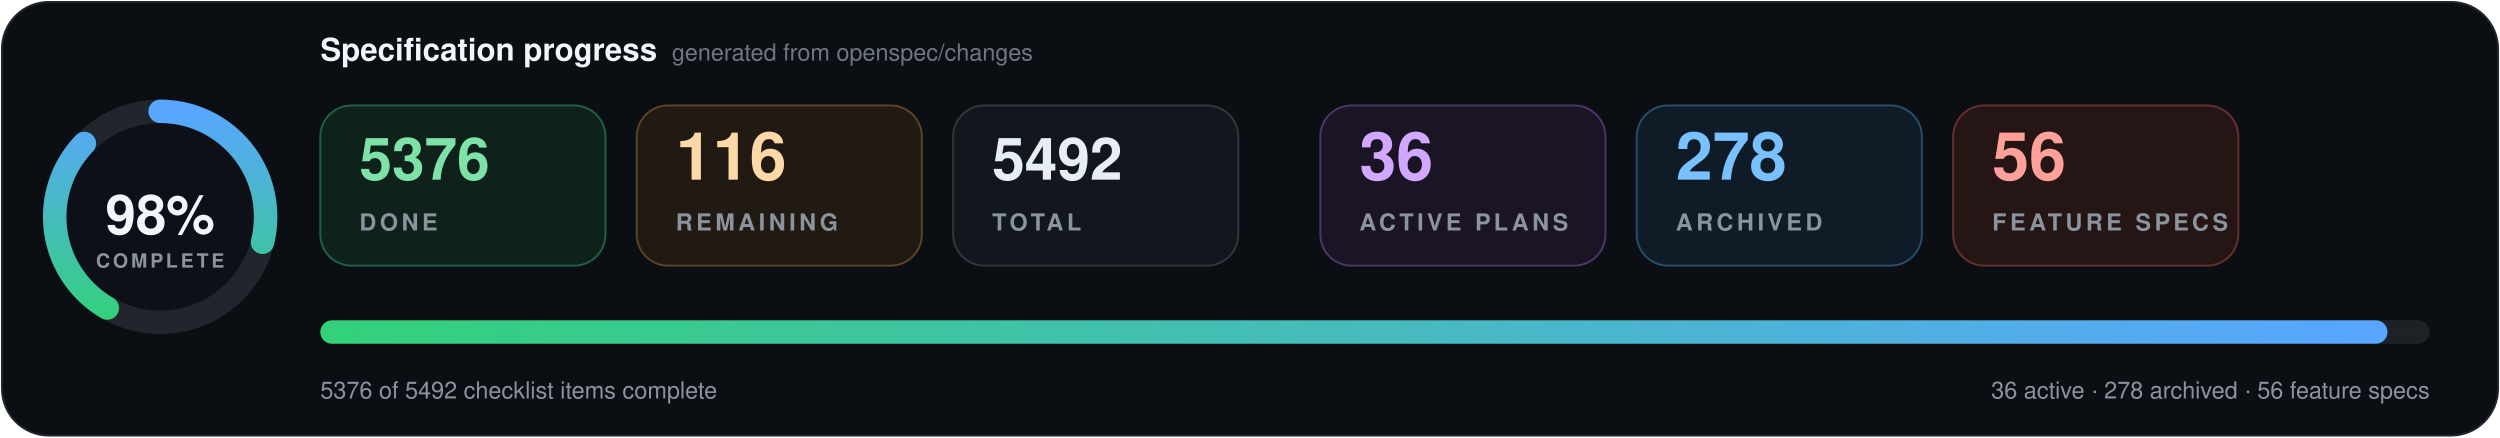
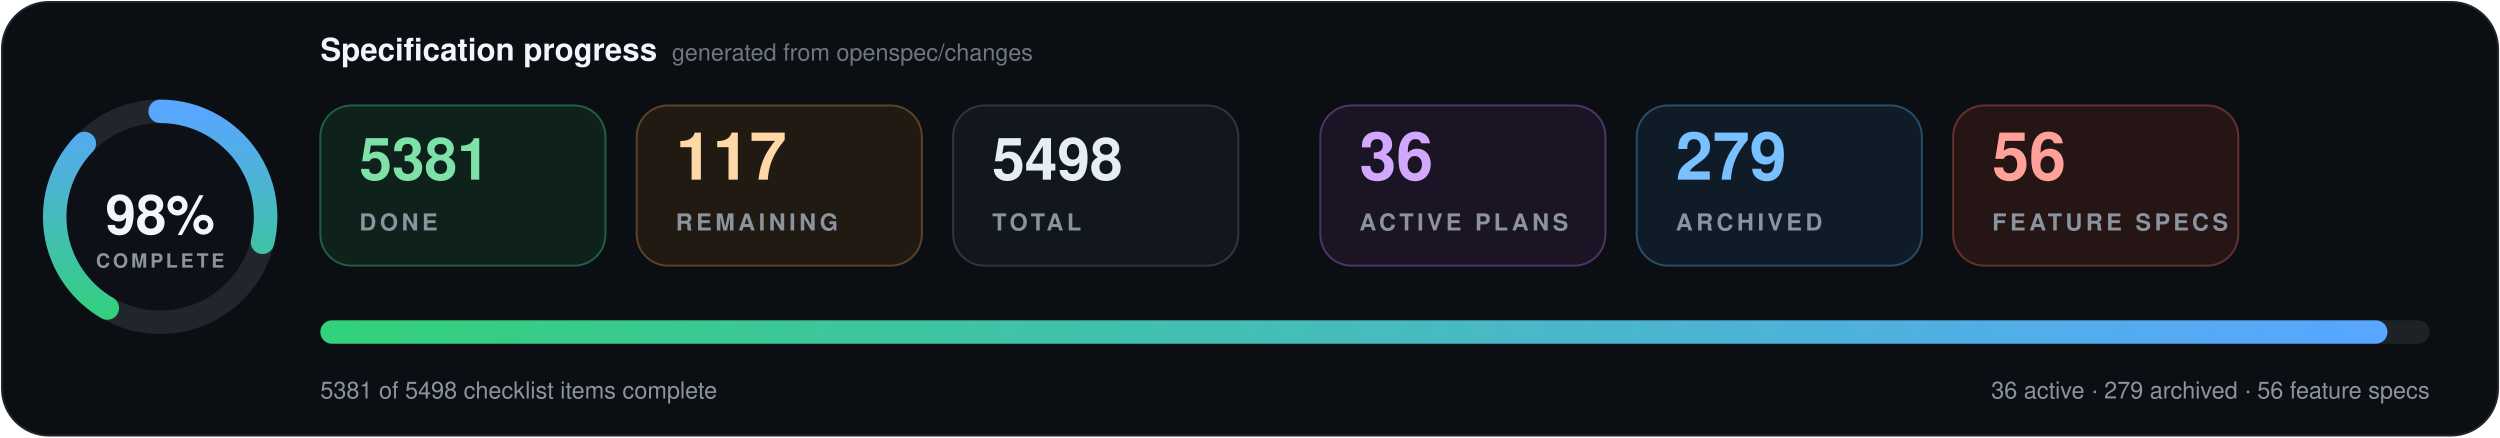
- <svg xmlns="http://www.w3.org/2000/svg" data-cache-version="1794397428" width="1280" height="224" viewBox="0 0 1280 224" role="img" aria-labelledby="title description" font-family="system-ui, -apple-system, BlinkMacSystemFont, 'Segoe UI', Helvetica, Arial, sans-serif" font-variant-numeric="tabular-nums">
+ <svg xmlns="http://www.w3.org/2000/svg" data-cache-version="1794414164" width="1280" height="224" viewBox="0 0 1280 224" role="img" aria-labelledby="title description" font-family="system-ui, -apple-system, BlinkMacSystemFont, 'Segoe UI', Helvetica, Arial, sans-serif" font-variant-numeric="tabular-nums">
  <defs>
    <linearGradient id="progress" x1="0" x2="1">
      <stop offset="0" stop-color="#33d17a" />
      <stop offset="1" stop-color="#58a6ff" />
    </linearGradient>
    <filter id="shadow" x="-10%" y="-20%" width="120%" height="150%">
      <feDropShadow dx="0" dy="7" stdDeviation="9" flood-color="#000" flood-opacity=".28" />
    </filter>
  </defs>
  <rect x="1" y="1" width="1278" height="222" rx="24" fill="#0b0f14" stroke="#21262d" />
  <g transform="translate(82 111)">
    <circle r="54" fill="#0d1117" stroke="#21262d" stroke-width="12" />
    <circle r="54" fill="none" stroke="url(#progress)" stroke-width="12" stroke-linecap="round" pathLength="100" stroke-dasharray="98 100" transform="rotate(-90)" />
    <text y="-1" text-anchor="middle" dominant-baseline="middle" fill="#f0f6fc" font-size="28" font-weight="800">98%</text>
    <text y="26" text-anchor="middle" fill="#8b949e" font-size="10" font-weight="700" letter-spacing="1.5">COMPLETE</text>
  </g>
  <text x="164" y="31" fill="#f0f6fc" font-size="16" font-weight="750">Specification progress</text>
  <text x="344" y="31" fill="#6e7681" font-size="12">generated from openspec/changes</text>
  <g transform="translate(164 54)">
    <rect width="146" height="82" rx="16" fill="#0f211b" stroke="#1f5f46" />
-     <text x="20" y="38" fill="#7ee2a8" font-size="30" font-weight="750">5376</text>
+     <text x="20" y="38" fill="#7ee2a8" font-size="30" font-weight="750">5381</text>
    <text x="20" y="64" fill="#8b949e" font-size="12" font-weight="700" letter-spacing="1.8">DONE</text>
  </g>
  <g transform="translate(326 54)">
    <rect width="146" height="82" rx="16" fill="#211a13" stroke="#5d4225" />
-     <text x="20" y="38" fill="#ffd8a8" font-size="34" font-weight="750">116</text>
+     <text x="20" y="38" fill="#ffd8a8" font-size="34" font-weight="750">117</text>
    <text x="20" y="64" fill="#8b949e" font-size="12" font-weight="700" letter-spacing="1.8">REMAINING</text>
  </g>
  <g transform="translate(488 54)">
    <rect width="146" height="82" rx="16" fill="#12171d" stroke="#30363d" />
-     <text x="20" y="38" fill="#e6edf3" font-size="30" font-weight="750">5492</text>
+     <text x="20" y="38" fill="#e6edf3" font-size="30" font-weight="750">5498</text>
    <text x="20" y="64" fill="#8b949e" font-size="12" font-weight="700" letter-spacing="1.8">TOTAL</text>
  </g>
  <g transform="translate(676 54)">
    <rect width="146" height="82" rx="16" fill="#1a1424" stroke="#4c3569" />
    <text x="20" y="38" fill="#d2a8ff" font-size="34" font-weight="750">36</text>
    <text x="20" y="64" fill="#8b949e" font-size="12" font-weight="700" letter-spacing="1.8">ACTIVE PLANS</text>
  </g>
  <g transform="translate(838 54)">
    <rect width="146" height="82" rx="16" fill="#0f1c27" stroke="#274d69" />
-     <text x="20" y="38" fill="#79c0ff" font-size="34" font-weight="750">278</text>
+     <text x="20" y="38" fill="#79c0ff" font-size="34" font-weight="750">279</text>
    <text x="20" y="64" fill="#8b949e" font-size="12" font-weight="700" letter-spacing="1.8">ARCHIVED</text>
  </g>
  <g transform="translate(1000 54)">
    <rect width="146" height="82" rx="16" fill="#251514" stroke="#65302d" />
    <text x="20" y="38" fill="#ffa198" font-size="34" font-weight="750">56</text>
    <text x="20" y="64" fill="#8b949e" font-size="12" font-weight="700" letter-spacing="1.8">FEATURE SPECS</text>
  </g>
  <g filter="url(#shadow)">
    <rect x="164" y="164" width="1080" height="12" rx="6" fill="#1b2128" />
    <rect x="164" y="164" width="1058.4" height="12" rx="6" fill="url(#progress)" />
  </g>
-   <text x="164" y="204" fill="#8b949e" font-size="12">5376 of 5492 checklist items complete</text>
-   <text x="1244" y="204" text-anchor="end" fill="#8b949e" font-size="12">36 active · 278 archived · 56 feature specs</text>
+   <text x="164" y="204" fill="#8b949e" font-size="12">5381 of 5498 checklist items complete</text>
+   <text x="1244" y="204" text-anchor="end" fill="#8b949e" font-size="12">36 active · 279 archived · 56 feature specs</text>
</svg>
